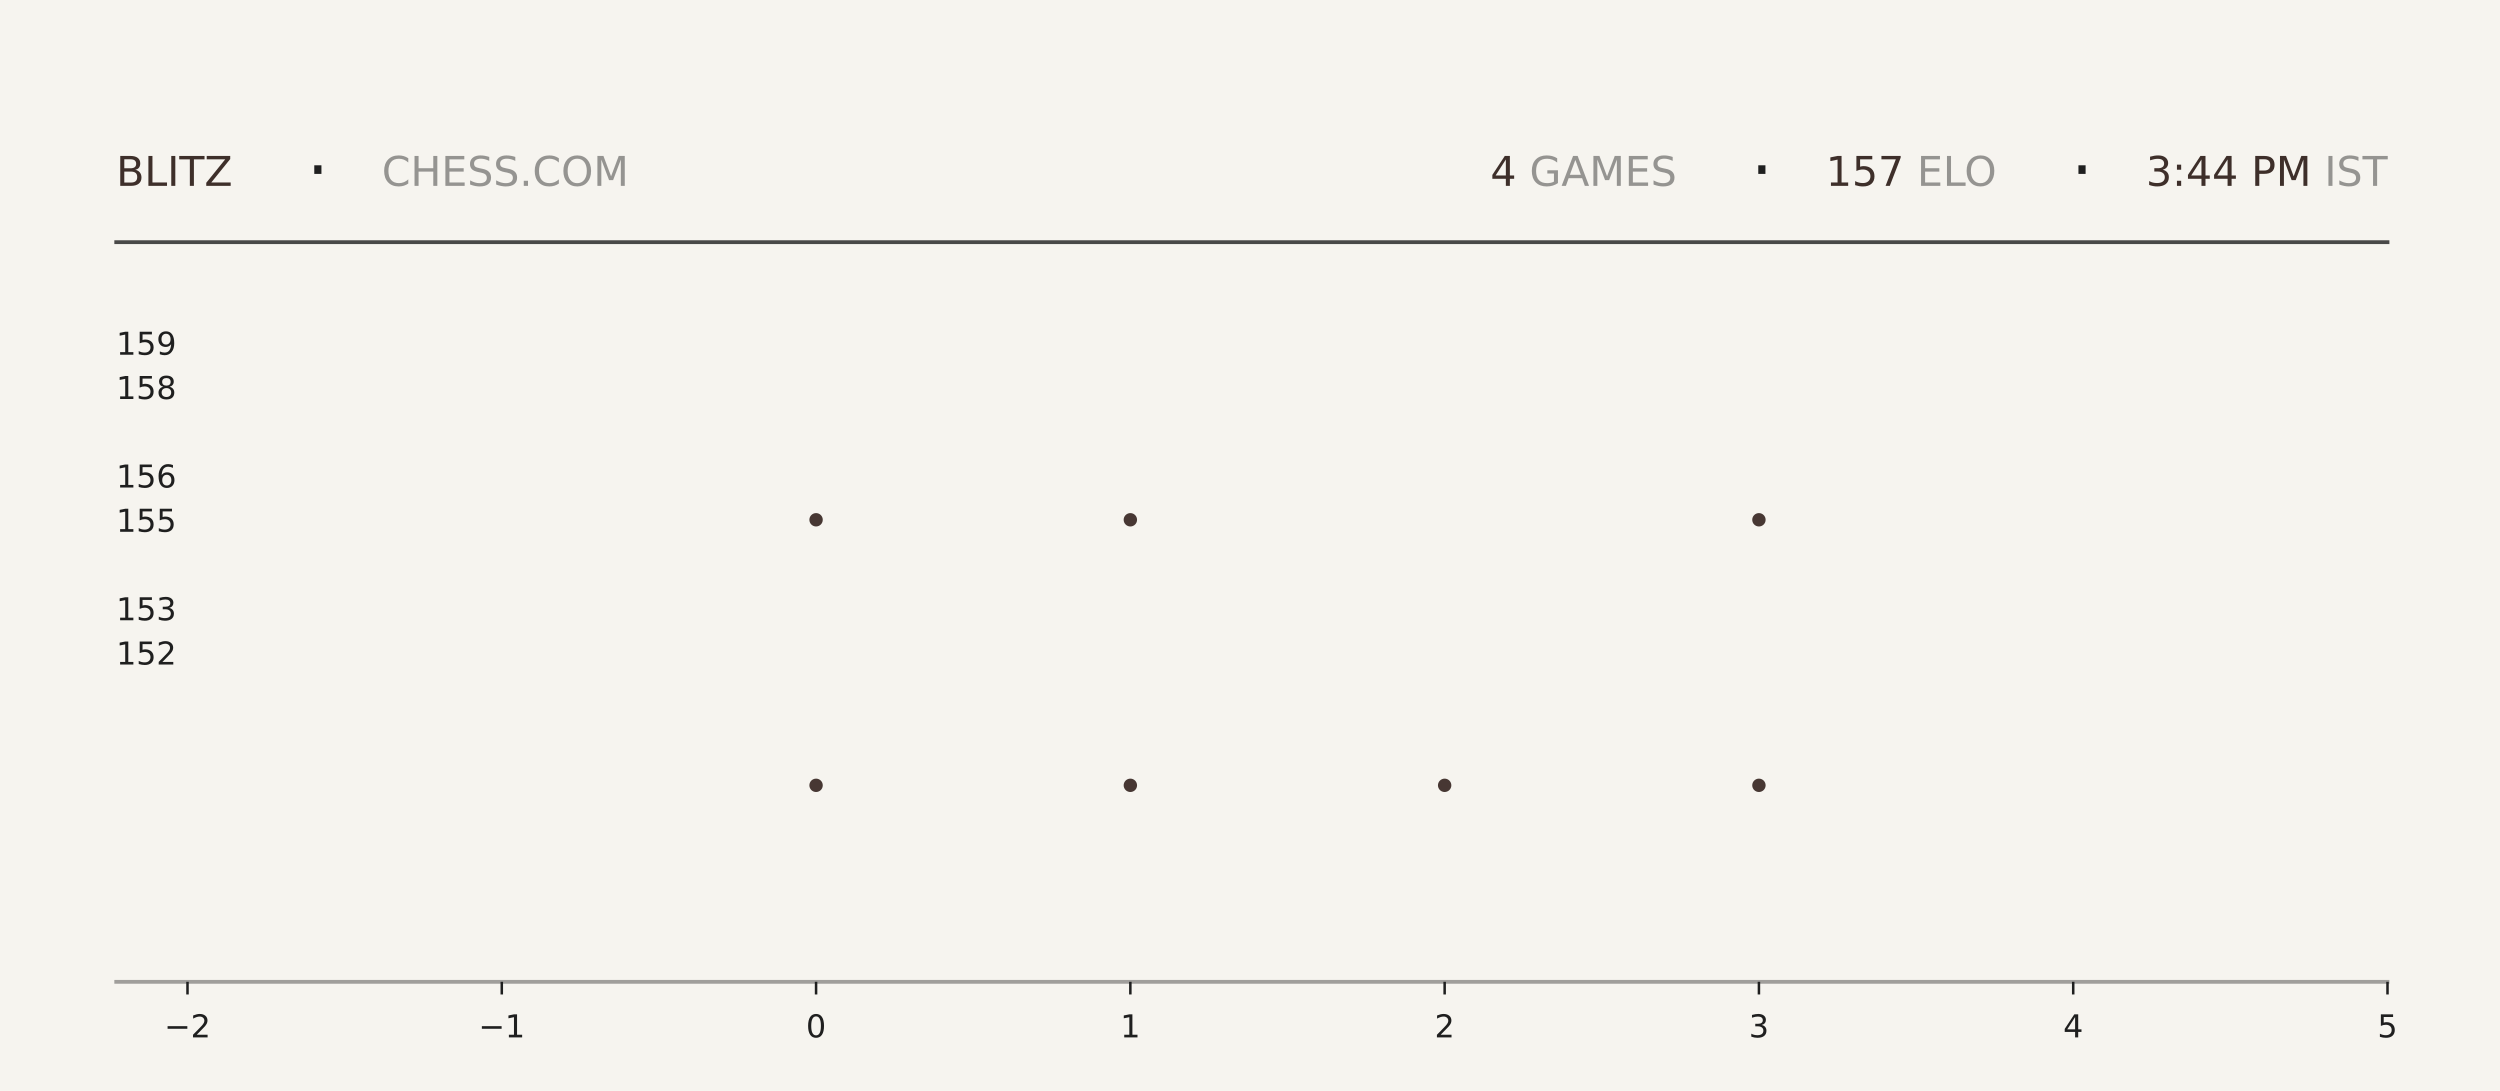
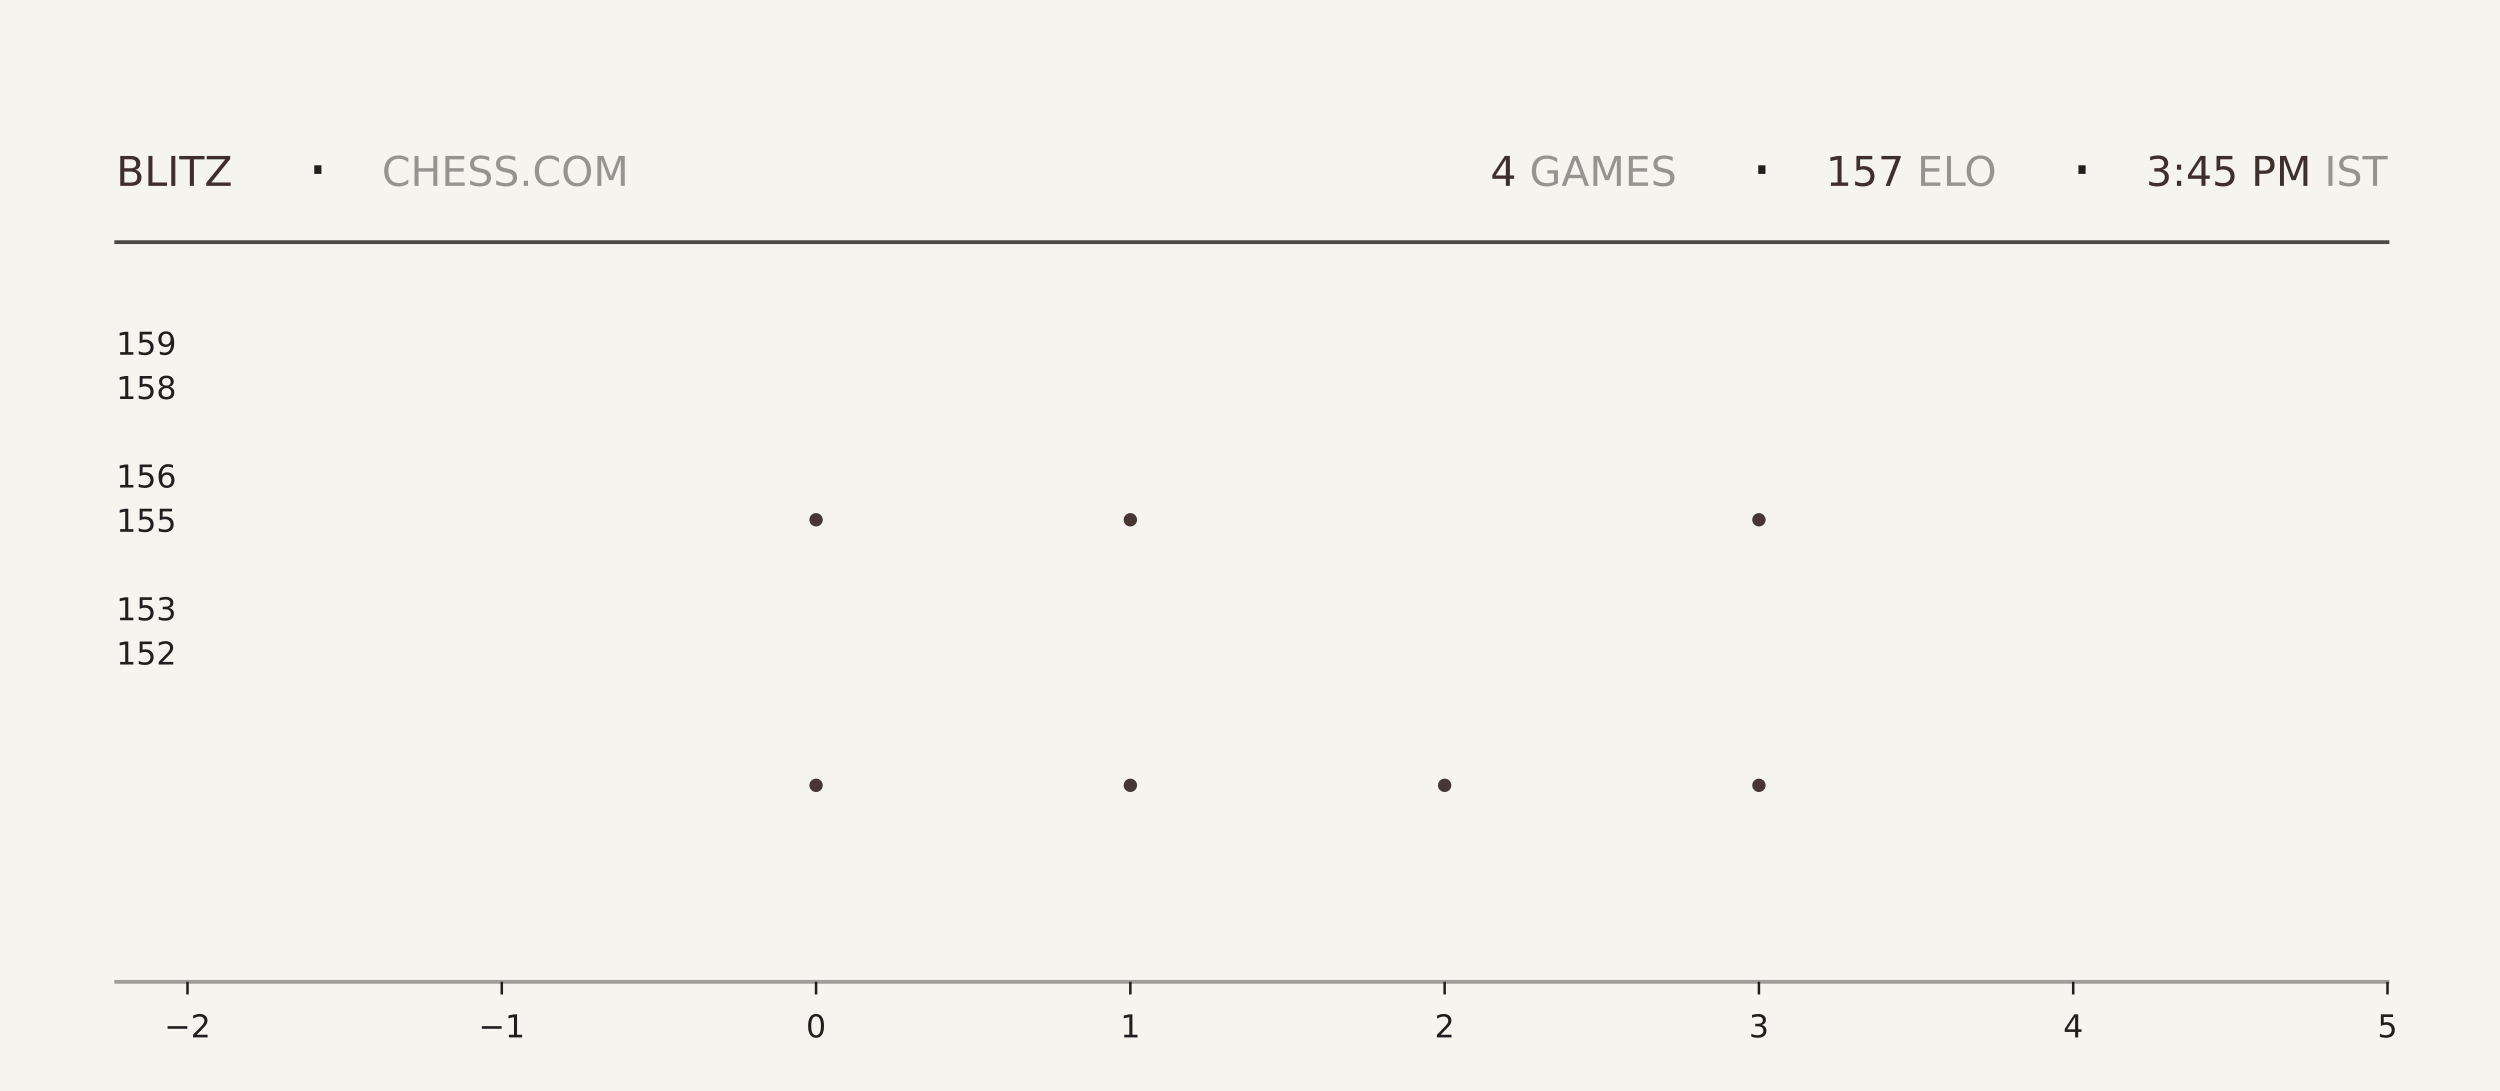
<svg xmlns="http://www.w3.org/2000/svg" xmlns:xlink="http://www.w3.org/1999/xlink" width="792pt" height="345.6pt" viewBox="0 0 792 345.6" version="1.1">
  <defs>
    <style type="text/css">*{stroke-linejoin: round; stroke-linecap: butt}</style>
  </defs>
  <g id="figure_1">
    <g id="patch_1">
      <path d="M 0 345.6  L 792 345.6  L 792 0  L 0 0  z " style="fill: #f6f4ef" />
    </g>
    <g id="axes_1">
      <g id="patch_2">
        <path d="M 59.4 311.04  L 756.36 311.04  L 756.36 103.68  L 59.4 103.68  z " style="fill: #f6f4ef" />
      </g>
      <g id="PathCollection_1">
        <defs>
-           <path id="m4b62e603f4" d="M 0 2.121  C 0.563 2.121 1.102 1.898 1.5 1.5  C 1.898 1.102 2.121 0.563 2.121 0  C 2.121 -0.563 1.898 -1.102 1.5 -1.5  C 1.102 -1.898 0.563 -2.121 0 -2.121  C -0.563 -2.121 -1.102 -1.898 -1.5 -1.5  C -1.898 -1.102 -2.121 -0.563 -2.121 0  C -2.121 0.563 -1.898 1.102 -1.5 1.5  C -1.102 1.898 -0.563 2.121 0 2.121  z " />
-         </defs>
-         <g clip-path="url(#p16569352a1)">
-           <use xlink:href="#m4b62e603f4" x="258.531" y="248.79" style="fill: #3e2f2a; fill-opacity: 0.95" />
-           <use xlink:href="#m4b62e603f4" x="258.531" y="164.668" style="fill: #3e2f2a; fill-opacity: 0.95" />
+           <path id="m42feb3037c" d="M 0 2.121  C 0.563 2.121 1.102 1.898 1.5 1.5  C 1.898 1.102 2.121 0.563 2.121 0  C 2.121 -0.563 1.898 -1.102 1.5 -1.5  C 1.102 -1.898 0.563 -2.121 0 -2.121  C -0.563 -2.121 -1.102 -1.898 -1.5 -1.5  C -1.898 -1.102 -2.121 -0.563 -2.121 0  C -2.121 0.563 -1.898 1.102 -1.5 1.5  C -1.102 1.898 -0.563 2.121 0 2.121  z " />
+         </defs>
+         <g clip-path="url(#p7572a5e51b)">
+           <use xlink:href="#m42feb3037c" x="258.531" y="248.79" style="fill: #3e2f2a; fill-opacity: 0.95" />
+           <use xlink:href="#m42feb3037c" x="258.531" y="164.668" style="fill: #3e2f2a; fill-opacity: 0.95" />
        </g>
      </g>
      <g id="PathCollection_2">
-         <g clip-path="url(#p16569352a1)">
-           <use xlink:href="#m4b62e603f4" x="358.097" y="248.79" style="fill: #3e2f2a; fill-opacity: 0.95" />
-           <use xlink:href="#m4b62e603f4" x="358.097" y="164.668" style="fill: #3e2f2a; fill-opacity: 0.95" />
-           <use xlink:href="#m4b62e603f4" x="358.097" y="80.547" style="fill: #3e2f2a; fill-opacity: 0.95" />
+         <g clip-path="url(#p7572a5e51b)">
+           <use xlink:href="#m42feb3037c" x="358.097" y="248.79" style="fill: #3e2f2a; fill-opacity: 0.95" />
+           <use xlink:href="#m42feb3037c" x="358.097" y="164.668" style="fill: #3e2f2a; fill-opacity: 0.95" />
+           <use xlink:href="#m42feb3037c" x="358.097" y="80.547" style="fill: #3e2f2a; fill-opacity: 0.95" />
        </g>
      </g>
      <g id="PathCollection_3">
-         <g clip-path="url(#p16569352a1)">
-           <use xlink:href="#m4b62e603f4" x="457.663" y="248.79" style="fill: #3e2f2a; fill-opacity: 0.95" />
+         <g clip-path="url(#p7572a5e51b)">
+           <use xlink:href="#m42feb3037c" x="457.663" y="248.79" style="fill: #3e2f2a; fill-opacity: 0.95" />
        </g>
      </g>
      <g id="PathCollection_4">
-         <g clip-path="url(#p16569352a1)">
-           <use xlink:href="#m4b62e603f4" x="557.229" y="248.79" style="fill: #3e2f2a; fill-opacity: 0.95" />
-           <use xlink:href="#m4b62e603f4" x="557.229" y="164.668" style="fill: #3e2f2a; fill-opacity: 0.95" />
-           <use xlink:href="#m4b62e603f4" x="557.229" y="80.547" style="fill: #3e2f2a; fill-opacity: 0.95" />
+         <g clip-path="url(#p7572a5e51b)">
+           <use xlink:href="#m42feb3037c" x="557.229" y="248.79" style="fill: #3e2f2a; fill-opacity: 0.95" />
+           <use xlink:href="#m42feb3037c" x="557.229" y="164.668" style="fill: #3e2f2a; fill-opacity: 0.95" />
+           <use xlink:href="#m42feb3037c" x="557.229" y="80.547" style="fill: #3e2f2a; fill-opacity: 0.95" />
        </g>
      </g>
      <g id="matplotlib.axis_1">
        <g id="xtick_1">
          <g id="line2d_1">
            <defs>
-               <path id="ma2df59e6fa" d="M 0 0  L 0 4  " style="stroke: #1f1f1f; stroke-width: 0.8" />
+               <path id="m24f3f9382a" d="M 0 0  L 0 4  " style="stroke: #1f1f1f; stroke-width: 0.8" />
            </defs>
            <g>
-               <use xlink:href="#ma2df59e6fa" x="59.4" y="311.04" style="fill: #1f1f1f; stroke: #1f1f1f; stroke-width: 0.8" />
+               <use xlink:href="#m24f3f9382a" x="59.4" y="311.04" style="fill: #1f1f1f; stroke: #1f1f1f; stroke-width: 0.8" />
            </g>
          </g>
          <g id="text_1">
            <g style="fill: #1f1f1f" transform="translate(52.02891 328.6384) scale(0.1 -0.1)">
              <defs>
                <path id="DejaVuSans-2212" d="M 678 2272  L 4684 2272  L 4684 1741  L 678 1741  L 678 2272  z " transform="scale(0.015625)" />
                <path id="DejaVuSans-32" d="M 1228 531  L 3431 531  L 3431 0  L 469 0  L 469 531  Q 828 903 1448 1529  Q 2069 2156 2228 2338  Q 2531 2678 2651 2914  Q 2772 3150 2772 3378  Q 2772 3750 2511 3984  Q 2250 4219 1831 4219  Q 1534 4219 1204 4116  Q 875 4013 500 3803  L 500 4441  Q 881 4594 1212 4672  Q 1544 4750 1819 4750  Q 2544 4750 2975 4387  Q 3406 4025 3406 3419  Q 3406 3131 3298 2873  Q 3191 2616 2906 2266  Q 2828 2175 2409 1742  Q 1991 1309 1228 531  z " transform="scale(0.015625)" />
              </defs>
              <use xlink:href="#DejaVuSans-2212" />
              <use xlink:href="#DejaVuSans-32" transform="translate(83.78906 0)" />
            </g>
          </g>
        </g>
        <g id="xtick_2">
          <g id="line2d_2">
            <g>
-               <use xlink:href="#ma2df59e6fa" x="158.966" y="311.04" style="fill: #1f1f1f; stroke: #1f1f1f; stroke-width: 0.8" />
+               <use xlink:href="#m24f3f9382a" x="158.966" y="311.04" style="fill: #1f1f1f; stroke: #1f1f1f; stroke-width: 0.8" />
            </g>
          </g>
          <g id="text_2">
            <g style="fill: #1f1f1f" transform="translate(151.5946 328.6384) scale(0.1 -0.1)">
              <defs>
                <path id="DejaVuSans-31" d="M 794 531  L 1825 531  L 1825 4091  L 703 3866  L 703 4441  L 1819 4666  L 2450 4666  L 2450 531  L 3481 531  L 3481 0  L 794 0  L 794 531  z " transform="scale(0.015625)" />
              </defs>
              <use xlink:href="#DejaVuSans-2212" />
              <use xlink:href="#DejaVuSans-31" transform="translate(83.78906 0)" />
            </g>
          </g>
        </g>
        <g id="xtick_3">
          <g id="line2d_3">
            <g>
-               <use xlink:href="#ma2df59e6fa" x="258.531" y="311.04" style="fill: #1f1f1f; stroke: #1f1f1f; stroke-width: 0.8" />
+               <use xlink:href="#m24f3f9382a" x="258.531" y="311.04" style="fill: #1f1f1f; stroke: #1f1f1f; stroke-width: 0.8" />
            </g>
          </g>
          <g id="text_3">
            <g style="fill: #1f1f1f" transform="translate(255.3502 328.6384) scale(0.1 -0.1)">
              <defs>
                <path id="DejaVuSans-30" d="M 2034 4250  Q 1547 4250 1301 3770  Q 1056 3291 1056 2328  Q 1056 1369 1301 889  Q 1547 409 2034 409  Q 2525 409 2770 889  Q 3016 1369 3016 2328  Q 3016 3291 2770 3770  Q 2525 4250 2034 4250  z M 2034 4750  Q 2819 4750 3233 4129  Q 3647 3509 3647 2328  Q 3647 1150 3233 529  Q 2819 -91 2034 -91  Q 1250 -91 836 529  Q 422 1150 422 2328  Q 422 3509 836 4129  Q 1250 4750 2034 4750  z " transform="scale(0.015625)" />
              </defs>
              <use xlink:href="#DejaVuSans-30" />
            </g>
          </g>
        </g>
        <g id="xtick_4">
          <g id="line2d_4">
            <g>
-               <use xlink:href="#ma2df59e6fa" x="358.097" y="311.04" style="fill: #1f1f1f; stroke: #1f1f1f; stroke-width: 0.8" />
+               <use xlink:href="#m24f3f9382a" x="358.097" y="311.04" style="fill: #1f1f1f; stroke: #1f1f1f; stroke-width: 0.8" />
            </g>
          </g>
          <g id="text_4">
            <g style="fill: #1f1f1f" transform="translate(354.9159 328.6384) scale(0.1 -0.1)">
              <use xlink:href="#DejaVuSans-31" />
            </g>
          </g>
        </g>
        <g id="xtick_5">
          <g id="line2d_5">
            <g>
-               <use xlink:href="#ma2df59e6fa" x="457.663" y="311.04" style="fill: #1f1f1f; stroke: #1f1f1f; stroke-width: 0.8" />
+               <use xlink:href="#m24f3f9382a" x="457.663" y="311.04" style="fill: #1f1f1f; stroke: #1f1f1f; stroke-width: 0.8" />
            </g>
          </g>
          <g id="text_5">
            <g style="fill: #1f1f1f" transform="translate(454.4816 328.6384) scale(0.1 -0.1)">
              <use xlink:href="#DejaVuSans-32" />
            </g>
          </g>
        </g>
        <g id="xtick_6">
          <g id="line2d_6">
            <g>
-               <use xlink:href="#ma2df59e6fa" x="557.229" y="311.04" style="fill: #1f1f1f; stroke: #1f1f1f; stroke-width: 0.8" />
+               <use xlink:href="#m24f3f9382a" x="557.229" y="311.04" style="fill: #1f1f1f; stroke: #1f1f1f; stroke-width: 0.8" />
            </g>
          </g>
          <g id="text_6">
            <g style="fill: #1f1f1f" transform="translate(554.0473 328.6384) scale(0.1 -0.1)">
              <defs>
                <path id="DejaVuSans-33" d="M 2597 2516  Q 3050 2419 3304 2112  Q 3559 1806 3559 1356  Q 3559 666 3084 287  Q 2609 -91 1734 -91  Q 1441 -91 1130 -33  Q 819 25 488 141  L 488 750  Q 750 597 1062 519  Q 1375 441 1716 441  Q 2309 441 2620 675  Q 2931 909 2931 1356  Q 2931 1769 2642 2001  Q 2353 2234 1838 2234  L 1294 2234  L 1294 2753  L 1863 2753  Q 2328 2753 2575 2939  Q 2822 3125 2822 3475  Q 2822 3834 2567 4026  Q 2313 4219 1838 4219  Q 1578 4219 1281 4162  Q 984 4106 628 3988  L 628 4550  Q 988 4650 1302 4700  Q 1616 4750 1894 4750  Q 2613 4750 3031 4423  Q 3450 4097 3450 3541  Q 3450 3153 3228 2886  Q 3006 2619 2597 2516  z " transform="scale(0.015625)" />
              </defs>
              <use xlink:href="#DejaVuSans-33" />
            </g>
          </g>
        </g>
        <g id="xtick_7">
          <g id="line2d_7">
            <g>
-               <use xlink:href="#ma2df59e6fa" x="656.794" y="311.04" style="fill: #1f1f1f; stroke: #1f1f1f; stroke-width: 0.8" />
+               <use xlink:href="#m24f3f9382a" x="656.794" y="311.04" style="fill: #1f1f1f; stroke: #1f1f1f; stroke-width: 0.8" />
            </g>
          </g>
          <g id="text_7">
            <g style="fill: #1f1f1f" transform="translate(653.613 328.6384) scale(0.1 -0.1)">
              <defs>
                <path id="DejaVuSans-34" d="M 2419 4116  L 825 1625  L 2419 1625  L 2419 4116  z M 2253 4666  L 3047 4666  L 3047 1625  L 3713 1625  L 3713 1100  L 3047 1100  L 3047 0  L 2419 0  L 2419 1100  L 313 1100  L 313 1709  L 2253 4666  z " transform="scale(0.015625)" />
              </defs>
              <use xlink:href="#DejaVuSans-34" />
            </g>
          </g>
        </g>
        <g id="xtick_8">
          <g id="line2d_8">
            <g>
-               <use xlink:href="#ma2df59e6fa" x="756.36" y="311.04" style="fill: #1f1f1f; stroke: #1f1f1f; stroke-width: 0.8" />
+               <use xlink:href="#m24f3f9382a" x="756.36" y="311.04" style="fill: #1f1f1f; stroke: #1f1f1f; stroke-width: 0.8" />
            </g>
          </g>
          <g id="text_8">
            <g style="fill: #1f1f1f" transform="translate(753.1788 328.6384) scale(0.1 -0.1)">
              <defs>
                <path id="DejaVuSans-35" d="M 691 4666  L 3169 4666  L 3169 4134  L 1269 4134  L 1269 2991  Q 1406 3038 1543 3061  Q 1681 3084 1819 3084  Q 2600 3084 3056 2656  Q 3513 2228 3513 1497  Q 3513 744 3044 326  Q 2575 -91 1722 -91  Q 1428 -91 1123 -41  Q 819 9 494 109  L 494 744  Q 775 591 1075 516  Q 1375 441 1709 441  Q 2250 441 2565 725  Q 2881 1009 2881 1497  Q 2881 1984 2565 2268  Q 2250 2553 1709 2553  Q 1456 2553 1204 2497  Q 953 2441 691 2322  L 691 4666  z " transform="scale(0.015625)" />
              </defs>
              <use xlink:href="#DejaVuSans-35" />
            </g>
          </g>
        </g>
      </g>
      <g id="matplotlib.axis_2">
        <g id="ytick_1">
          <g id="line2d_9" />
          <g id="text_9">
            <g style="fill: #1f1f1f" transform="translate(36.8125 210.5283) scale(0.1 -0.1)">
              <use xlink:href="#DejaVuSans-31" />
              <use xlink:href="#DejaVuSans-35" transform="translate(63.62305 0)" />
              <use xlink:href="#DejaVuSans-32" transform="translate(127.2461 0)" />
            </g>
          </g>
        </g>
        <g id="ytick_2">
          <g id="line2d_10" />
          <g id="text_10">
            <g style="fill: #1f1f1f" transform="translate(36.8125 196.508) scale(0.1 -0.1)">
              <use xlink:href="#DejaVuSans-31" />
              <use xlink:href="#DejaVuSans-35" transform="translate(63.62305 0)" />
              <use xlink:href="#DejaVuSans-33" transform="translate(127.2461 0)" />
            </g>
          </g>
        </g>
        <g id="ytick_3">
          <g id="line2d_11" />
          <g id="text_11">
            <g style="fill: #1f1f1f" transform="translate(36.8125 168.4675) scale(0.1 -0.1)">
              <use xlink:href="#DejaVuSans-31" />
              <use xlink:href="#DejaVuSans-35" transform="translate(63.62305 0)" />
              <use xlink:href="#DejaVuSans-35" transform="translate(127.2461 0)" />
            </g>
          </g>
        </g>
        <g id="ytick_4">
          <g id="line2d_12" />
          <g id="text_12">
            <g style="fill: #1f1f1f" transform="translate(36.8125 154.4472) scale(0.1 -0.1)">
              <defs>
                <path id="DejaVuSans-36" d="M 2113 2584  Q 1688 2584 1439 2293  Q 1191 2003 1191 1497  Q 1191 994 1439 701  Q 1688 409 2113 409  Q 2538 409 2786 701  Q 3034 994 3034 1497  Q 3034 2003 2786 2293  Q 2538 2584 2113 2584  z M 3366 4563  L 3366 3988  Q 3128 4100 2886 4159  Q 2644 4219 2406 4219  Q 1781 4219 1451 3797  Q 1122 3375 1075 2522  Q 1259 2794 1537 2939  Q 1816 3084 2150 3084  Q 2853 3084 3261 2657  Q 3669 2231 3669 1497  Q 3669 778 3244 343  Q 2819 -91 2113 -91  Q 1303 -91 875 529  Q 447 1150 447 2328  Q 447 3434 972 4092  Q 1497 4750 2381 4750  Q 2619 4750 2861 4703  Q 3103 4656 3366 4563  z " transform="scale(0.015625)" />
              </defs>
              <use xlink:href="#DejaVuSans-31" />
              <use xlink:href="#DejaVuSans-35" transform="translate(63.62305 0)" />
              <use xlink:href="#DejaVuSans-36" transform="translate(127.2461 0)" />
            </g>
          </g>
        </g>
        <g id="ytick_5">
          <g id="line2d_13" />
          <g id="text_13">
            <g style="fill: #1f1f1f" transform="translate(36.8125 126.4066) scale(0.1 -0.1)">
              <defs>
                <path id="DejaVuSans-38" d="M 2034 2216  Q 1584 2216 1326 1975  Q 1069 1734 1069 1313  Q 1069 891 1326 650  Q 1584 409 2034 409  Q 2484 409 2743 651  Q 3003 894 3003 1313  Q 3003 1734 2745 1975  Q 2488 2216 2034 2216  z M 1403 2484  Q 997 2584 770 2862  Q 544 3141 544 3541  Q 544 4100 942 4425  Q 1341 4750 2034 4750  Q 2731 4750 3128 4425  Q 3525 4100 3525 3541  Q 3525 3141 3298 2862  Q 3072 2584 2669 2484  Q 3125 2378 3379 2068  Q 3634 1759 3634 1313  Q 3634 634 3220 271  Q 2806 -91 2034 -91  Q 1263 -91 848 271  Q 434 634 434 1313  Q 434 1759 690 2068  Q 947 2378 1403 2484  z M 1172 3481  Q 1172 3119 1398 2916  Q 1625 2713 2034 2713  Q 2441 2713 2670 2916  Q 2900 3119 2900 3481  Q 2900 3844 2670 4047  Q 2441 4250 2034 4250  Q 1625 4250 1398 4047  Q 1172 3844 1172 3481  z " transform="scale(0.015625)" />
              </defs>
              <use xlink:href="#DejaVuSans-31" />
              <use xlink:href="#DejaVuSans-35" transform="translate(63.62305 0)" />
              <use xlink:href="#DejaVuSans-38" transform="translate(127.2461 0)" />
            </g>
          </g>
        </g>
        <g id="ytick_6">
          <g id="line2d_14" />
          <g id="text_14">
            <g style="fill: #1f1f1f" transform="translate(36.8125 112.3863) scale(0.1 -0.1)">
              <defs>
                <path id="DejaVuSans-39" d="M 703 97  L 703 672  Q 941 559 1184 500  Q 1428 441 1663 441  Q 2288 441 2617 861  Q 2947 1281 2994 2138  Q 2813 1869 2534 1725  Q 2256 1581 1919 1581  Q 1219 1581 811 2004  Q 403 2428 403 3163  Q 403 3881 828 4315  Q 1253 4750 1959 4750  Q 2769 4750 3195 4129  Q 3622 3509 3622 2328  Q 3622 1225 3098 567  Q 2575 -91 1691 -91  Q 1453 -91 1209 -44  Q 966 3 703 97  z M 1959 2075  Q 2384 2075 2632 2365  Q 2881 2656 2881 3163  Q 2881 3666 2632 3958  Q 2384 4250 1959 4250  Q 1534 4250 1286 3958  Q 1038 3666 1038 3163  Q 1038 2656 1286 2365  Q 1534 2075 1959 2075  z " transform="scale(0.015625)" />
              </defs>
              <use xlink:href="#DejaVuSans-31" />
              <use xlink:href="#DejaVuSans-35" transform="translate(63.62305 0)" />
              <use xlink:href="#DejaVuSans-39" transform="translate(127.2461 0)" />
            </g>
          </g>
        </g>
      </g>
    </g>
    <g id="line2d_15">
      <path d="M 36.82 76.723  L 756.36 76.723  " style="fill: none; stroke: #1f1f1f; stroke-opacity: 0.8; stroke-width: 1.2; stroke-linecap: square" />
    </g>
    <g id="line2d_16">
      <path d="M 36.82 311.04  L 756.36 311.04  " style="fill: none; stroke: #1f1f1f; stroke-opacity: 0.4; stroke-width: 1.2; stroke-linecap: square" />
    </g>
    <g id="text_15">
      <g style="fill: #3e2f2a" transform="translate(36.82 58.88319) scale(0.13 -0.13)">
        <defs>
          <path id="DejaVuSans-42" d="M 1259 2228  L 1259 519  L 2272 519  Q 2781 519 3026 730  Q 3272 941 3272 1375  Q 3272 1813 3026 2020  Q 2781 2228 2272 2228  L 1259 2228  z M 1259 4147  L 1259 2741  L 2194 2741  Q 2656 2741 2882 2914  Q 3109 3088 3109 3444  Q 3109 3797 2882 3972  Q 2656 4147 2194 4147  L 1259 4147  z M 628 4666  L 2241 4666  Q 2963 4666 3353 4366  Q 3744 4066 3744 3513  Q 3744 3084 3544 2831  Q 3344 2578 2956 2516  Q 3422 2416 3680 2098  Q 3938 1781 3938 1306  Q 3938 681 3513 340  Q 3088 0 2303 0  L 628 0  L 628 4666  z " transform="scale(0.015625)" />
          <path id="DejaVuSans-4c" d="M 628 4666  L 1259 4666  L 1259 531  L 3531 531  L 3531 0  L 628 0  L 628 4666  z " transform="scale(0.015625)" />
          <path id="DejaVuSans-49" d="M 628 4666  L 1259 4666  L 1259 0  L 628 0  L 628 4666  z " transform="scale(0.015625)" />
          <path id="DejaVuSans-54" d="M -19 4666  L 3928 4666  L 3928 4134  L 2272 4134  L 2272 0  L 1638 0  L 1638 4134  L -19 4134  L -19 4666  z " transform="scale(0.015625)" />
          <path id="DejaVuSans-5a" d="M 359 4666  L 4025 4666  L 4025 4184  L 1075 531  L 4097 531  L 4097 0  L 288 0  L 288 481  L 3238 4134  L 359 4134  L 359 4666  z " transform="scale(0.015625)" />
        </defs>
        <use xlink:href="#DejaVuSans-42" />
        <use xlink:href="#DejaVuSans-4c" transform="translate(68.60352 0)" />
        <use xlink:href="#DejaVuSans-49" transform="translate(124.3164 0)" />
        <use xlink:href="#DejaVuSans-54" transform="translate(153.8086 0)" />
        <use xlink:href="#DejaVuSans-5a" transform="translate(214.8926 0)" />
      </g>
    </g>
    <g id="text_16">
      <g style="fill: #1f1f1f" transform="translate(97.21 61.36662) scale(0.22 -0.22)">
        <defs>
          <path id="DejaVuSans-b7" d="M 684 2619  L 1344 2619  L 1344 1825  L 684 1825  L 684 2619  z " transform="scale(0.015625)" />
        </defs>
        <use xlink:href="#DejaVuSans-b7" />
      </g>
    </g>
    <g id="text_17">
      <g style="fill: #1f1f1f; opacity: 0.45" transform="translate(120.97 58.88319) scale(0.13 -0.13)">
        <defs>
          <path id="DejaVuSans-43" d="M 4122 4306  L 4122 3641  Q 3803 3938 3442 4084  Q 3081 4231 2675 4231  Q 1875 4231 1450 3742  Q 1025 3253 1025 2328  Q 1025 1406 1450 917  Q 1875 428 2675 428  Q 3081 428 3442 575  Q 3803 722 4122 1019  L 4122 359  Q 3791 134 3420 21  Q 3050 -91 2638 -91  Q 1578 -91 968 557  Q 359 1206 359 2328  Q 359 3453 968 4101  Q 1578 4750 2638 4750  Q 3056 4750 3426 4639  Q 3797 4528 4122 4306  z " transform="scale(0.015625)" />
          <path id="DejaVuSans-48" d="M 628 4666  L 1259 4666  L 1259 2753  L 3553 2753  L 3553 4666  L 4184 4666  L 4184 0  L 3553 0  L 3553 2222  L 1259 2222  L 1259 0  L 628 0  L 628 4666  z " transform="scale(0.015625)" />
          <path id="DejaVuSans-45" d="M 628 4666  L 3578 4666  L 3578 4134  L 1259 4134  L 1259 2753  L 3481 2753  L 3481 2222  L 1259 2222  L 1259 531  L 3634 531  L 3634 0  L 628 0  L 628 4666  z " transform="scale(0.015625)" />
          <path id="DejaVuSans-53" d="M 3425 4513  L 3425 3897  Q 3066 4069 2747 4153  Q 2428 4238 2131 4238  Q 1616 4238 1336 4038  Q 1056 3838 1056 3469  Q 1056 3159 1242 3001  Q 1428 2844 1947 2747  L 2328 2669  Q 3034 2534 3370 2195  Q 3706 1856 3706 1288  Q 3706 609 3251 259  Q 2797 -91 1919 -91  Q 1588 -91 1214 -16  Q 841 59 441 206  L 441 856  Q 825 641 1194 531  Q 1563 422 1919 422  Q 2459 422 2753 634  Q 3047 847 3047 1241  Q 3047 1584 2836 1778  Q 2625 1972 2144 2069  L 1759 2144  Q 1053 2284 737 2584  Q 422 2884 422 3419  Q 422 4038 858 4394  Q 1294 4750 2059 4750  Q 2388 4750 2728 4690  Q 3069 4631 3425 4513  z " transform="scale(0.015625)" />
          <path id="DejaVuSans-2e" d="M 684 794  L 1344 794  L 1344 0  L 684 0  L 684 794  z " transform="scale(0.015625)" />
          <path id="DejaVuSans-4f" d="M 2522 4238  Q 1834 4238 1429 3725  Q 1025 3213 1025 2328  Q 1025 1447 1429 934  Q 1834 422 2522 422  Q 3209 422 3611 934  Q 4013 1447 4013 2328  Q 4013 3213 3611 3725  Q 3209 4238 2522 4238  z M 2522 4750  Q 3503 4750 4090 4092  Q 4678 3434 4678 2328  Q 4678 1225 4090 567  Q 3503 -91 2522 -91  Q 1538 -91 948 565  Q 359 1222 359 2328  Q 359 3434 948 4092  Q 1538 4750 2522 4750  z " transform="scale(0.015625)" />
          <path id="DejaVuSans-4d" d="M 628 4666  L 1569 4666  L 2759 1491  L 3956 4666  L 4897 4666  L 4897 0  L 4281 0  L 4281 4097  L 3078 897  L 2444 897  L 1241 4097  L 1241 0  L 628 0  L 628 4666  z " transform="scale(0.015625)" />
        </defs>
        <use xlink:href="#DejaVuSans-43" />
        <use xlink:href="#DejaVuSans-48" transform="translate(69.82422 0)" />
        <use xlink:href="#DejaVuSans-45" transform="translate(145.0195 0)" />
        <use xlink:href="#DejaVuSans-53" transform="translate(208.2031 0)" />
        <use xlink:href="#DejaVuSans-53" transform="translate(271.6797 0)" />
        <use xlink:href="#DejaVuSans-2e" transform="translate(335.1562 0)" />
        <use xlink:href="#DejaVuSans-43" transform="translate(366.9434 0)" />
        <use xlink:href="#DejaVuSans-4f" transform="translate(436.7676 0)" />
        <use xlink:href="#DejaVuSans-4d" transform="translate(515.4785 0)" />
      </g>
    </g>
    <g id="text_18">
      <g style="fill: #3e2f2a" transform="translate(472.14 58.88319) scale(0.13 -0.13)">
        <use xlink:href="#DejaVuSans-34" />
      </g>
    </g>
    <g id="text_19">
      <g style="fill: #1f1f1f; opacity: 0.45" transform="translate(480.42 58.88319) scale(0.13 -0.13)">
        <defs>
          <path id="DejaVuSans-20" transform="scale(0.015625)" />
          <path id="DejaVuSans-47" d="M 3809 666  L 3809 1919  L 2778 1919  L 2778 2438  L 4434 2438  L 4434 434  Q 4069 175 3628 42  Q 3188 -91 2688 -91  Q 1594 -91 976 548  Q 359 1188 359 2328  Q 359 3472 976 4111  Q 1594 4750 2688 4750  Q 3144 4750 3555 4637  Q 3966 4525 4313 4306  L 4313 3634  Q 3963 3931 3569 4081  Q 3175 4231 2741 4231  Q 1884 4231 1454 3753  Q 1025 3275 1025 2328  Q 1025 1384 1454 906  Q 1884 428 2741 428  Q 3075 428 3337 486  Q 3600 544 3809 666  z " transform="scale(0.015625)" />
          <path id="DejaVuSans-41" d="M 2188 4044  L 1331 1722  L 3047 1722  L 2188 4044  z M 1831 4666  L 2547 4666  L 4325 0  L 3669 0  L 3244 1197  L 1141 1197  L 716 0  L 50 0  L 1831 4666  z " transform="scale(0.015625)" />
        </defs>
        <use xlink:href="#DejaVuSans-20" />
        <use xlink:href="#DejaVuSans-47" transform="translate(31.78711 0)" />
        <use xlink:href="#DejaVuSans-41" transform="translate(109.2773 0)" />
        <use xlink:href="#DejaVuSans-4d" transform="translate(177.6855 0)" />
        <use xlink:href="#DejaVuSans-45" transform="translate(263.9648 0)" />
        <use xlink:href="#DejaVuSans-53" transform="translate(327.1484 0)" />
      </g>
    </g>
    <g id="text_20">
      <g style="fill: #1f1f1f" transform="translate(554.67 61.36662) scale(0.22 -0.22)">
        <use xlink:href="#DejaVuSans-b7" />
      </g>
    </g>
    <g id="text_21">
      <g style="fill: #3e2f2a" transform="translate(578.43 58.88319) scale(0.13 -0.13)">
        <defs>
          <path id="DejaVuSans-37" d="M 525 4666  L 3525 4666  L 3525 4397  L 1831 0  L 1172 0  L 2766 4134  L 525 4134  L 525 4666  z " transform="scale(0.015625)" />
        </defs>
        <use xlink:href="#DejaVuSans-31" />
        <use xlink:href="#DejaVuSans-35" transform="translate(63.62305 0)" />
        <use xlink:href="#DejaVuSans-37" transform="translate(127.2461 0)" />
      </g>
    </g>
    <g id="text_22">
      <g style="fill: #1f1f1f; opacity: 0.45" transform="translate(603.18 58.88319) scale(0.13 -0.13)">
        <use xlink:href="#DejaVuSans-20" />
        <use xlink:href="#DejaVuSans-45" transform="translate(31.78711 0)" />
        <use xlink:href="#DejaVuSans-4c" transform="translate(94.9707 0)" />
        <use xlink:href="#DejaVuSans-4f" transform="translate(147.0586 0)" />
      </g>
    </g>
    <g id="text_23">
      <g style="fill: #1f1f1f" transform="translate(656.1 61.36662) scale(0.22 -0.22)">
        <use xlink:href="#DejaVuSans-b7" />
      </g>
    </g>
    <g id="text_24">
      <g style="fill: #3e2f2a" transform="translate(679.86 58.88319) scale(0.13 -0.13)">
        <defs>
          <path id="DejaVuSans-3a" d="M 750 794  L 1409 794  L 1409 0  L 750 0  L 750 794  z M 750 3309  L 1409 3309  L 1409 2516  L 750 2516  L 750 3309  z " transform="scale(0.015625)" />
          <path id="DejaVuSans-50" d="M 1259 4147  L 1259 2394  L 2053 2394  Q 2494 2394 2734 2622  Q 2975 2850 2975 3272  Q 2975 3691 2734 3919  Q 2494 4147 2053 4147  L 1259 4147  z M 628 4666  L 2053 4666  Q 2838 4666 3239 4311  Q 3641 3956 3641 3272  Q 3641 2581 3239 2228  Q 2838 1875 2053 1875  L 1259 1875  L 1259 0  L 628 0  L 628 4666  z " transform="scale(0.015625)" />
        </defs>
        <use xlink:href="#DejaVuSans-33" />
        <use xlink:href="#DejaVuSans-3a" transform="translate(63.62305 0)" />
        <use xlink:href="#DejaVuSans-34" transform="translate(97.31445 0)" />
-         <use xlink:href="#DejaVuSans-34" transform="translate(160.9375 0)" />
+         <use xlink:href="#DejaVuSans-35" transform="translate(160.9375 0)" />
        <use xlink:href="#DejaVuSans-20" transform="translate(224.5605 0)" />
        <use xlink:href="#DejaVuSans-50" transform="translate(256.3477 0)" />
        <use xlink:href="#DejaVuSans-4d" transform="translate(316.6504 0)" />
      </g>
    </g>
    <g id="text_25">
      <g style="fill: #1f1f1f; opacity: 0.45" transform="translate(732.24 58.88319) scale(0.13 -0.13)">
        <use xlink:href="#DejaVuSans-20" />
        <use xlink:href="#DejaVuSans-49" transform="translate(31.78711 0)" />
        <use xlink:href="#DejaVuSans-53" transform="translate(61.2793 0)" />
        <use xlink:href="#DejaVuSans-54" transform="translate(124.7559 0)" />
      </g>
    </g>
  </g>
  <defs>
-     <clipPath id="p16569352a1">
+     <clipPath id="p7572a5e51b">
      <rect x="59.4" y="103.68" width="696.96" height="207.36" />
    </clipPath>
  </defs>
</svg>
